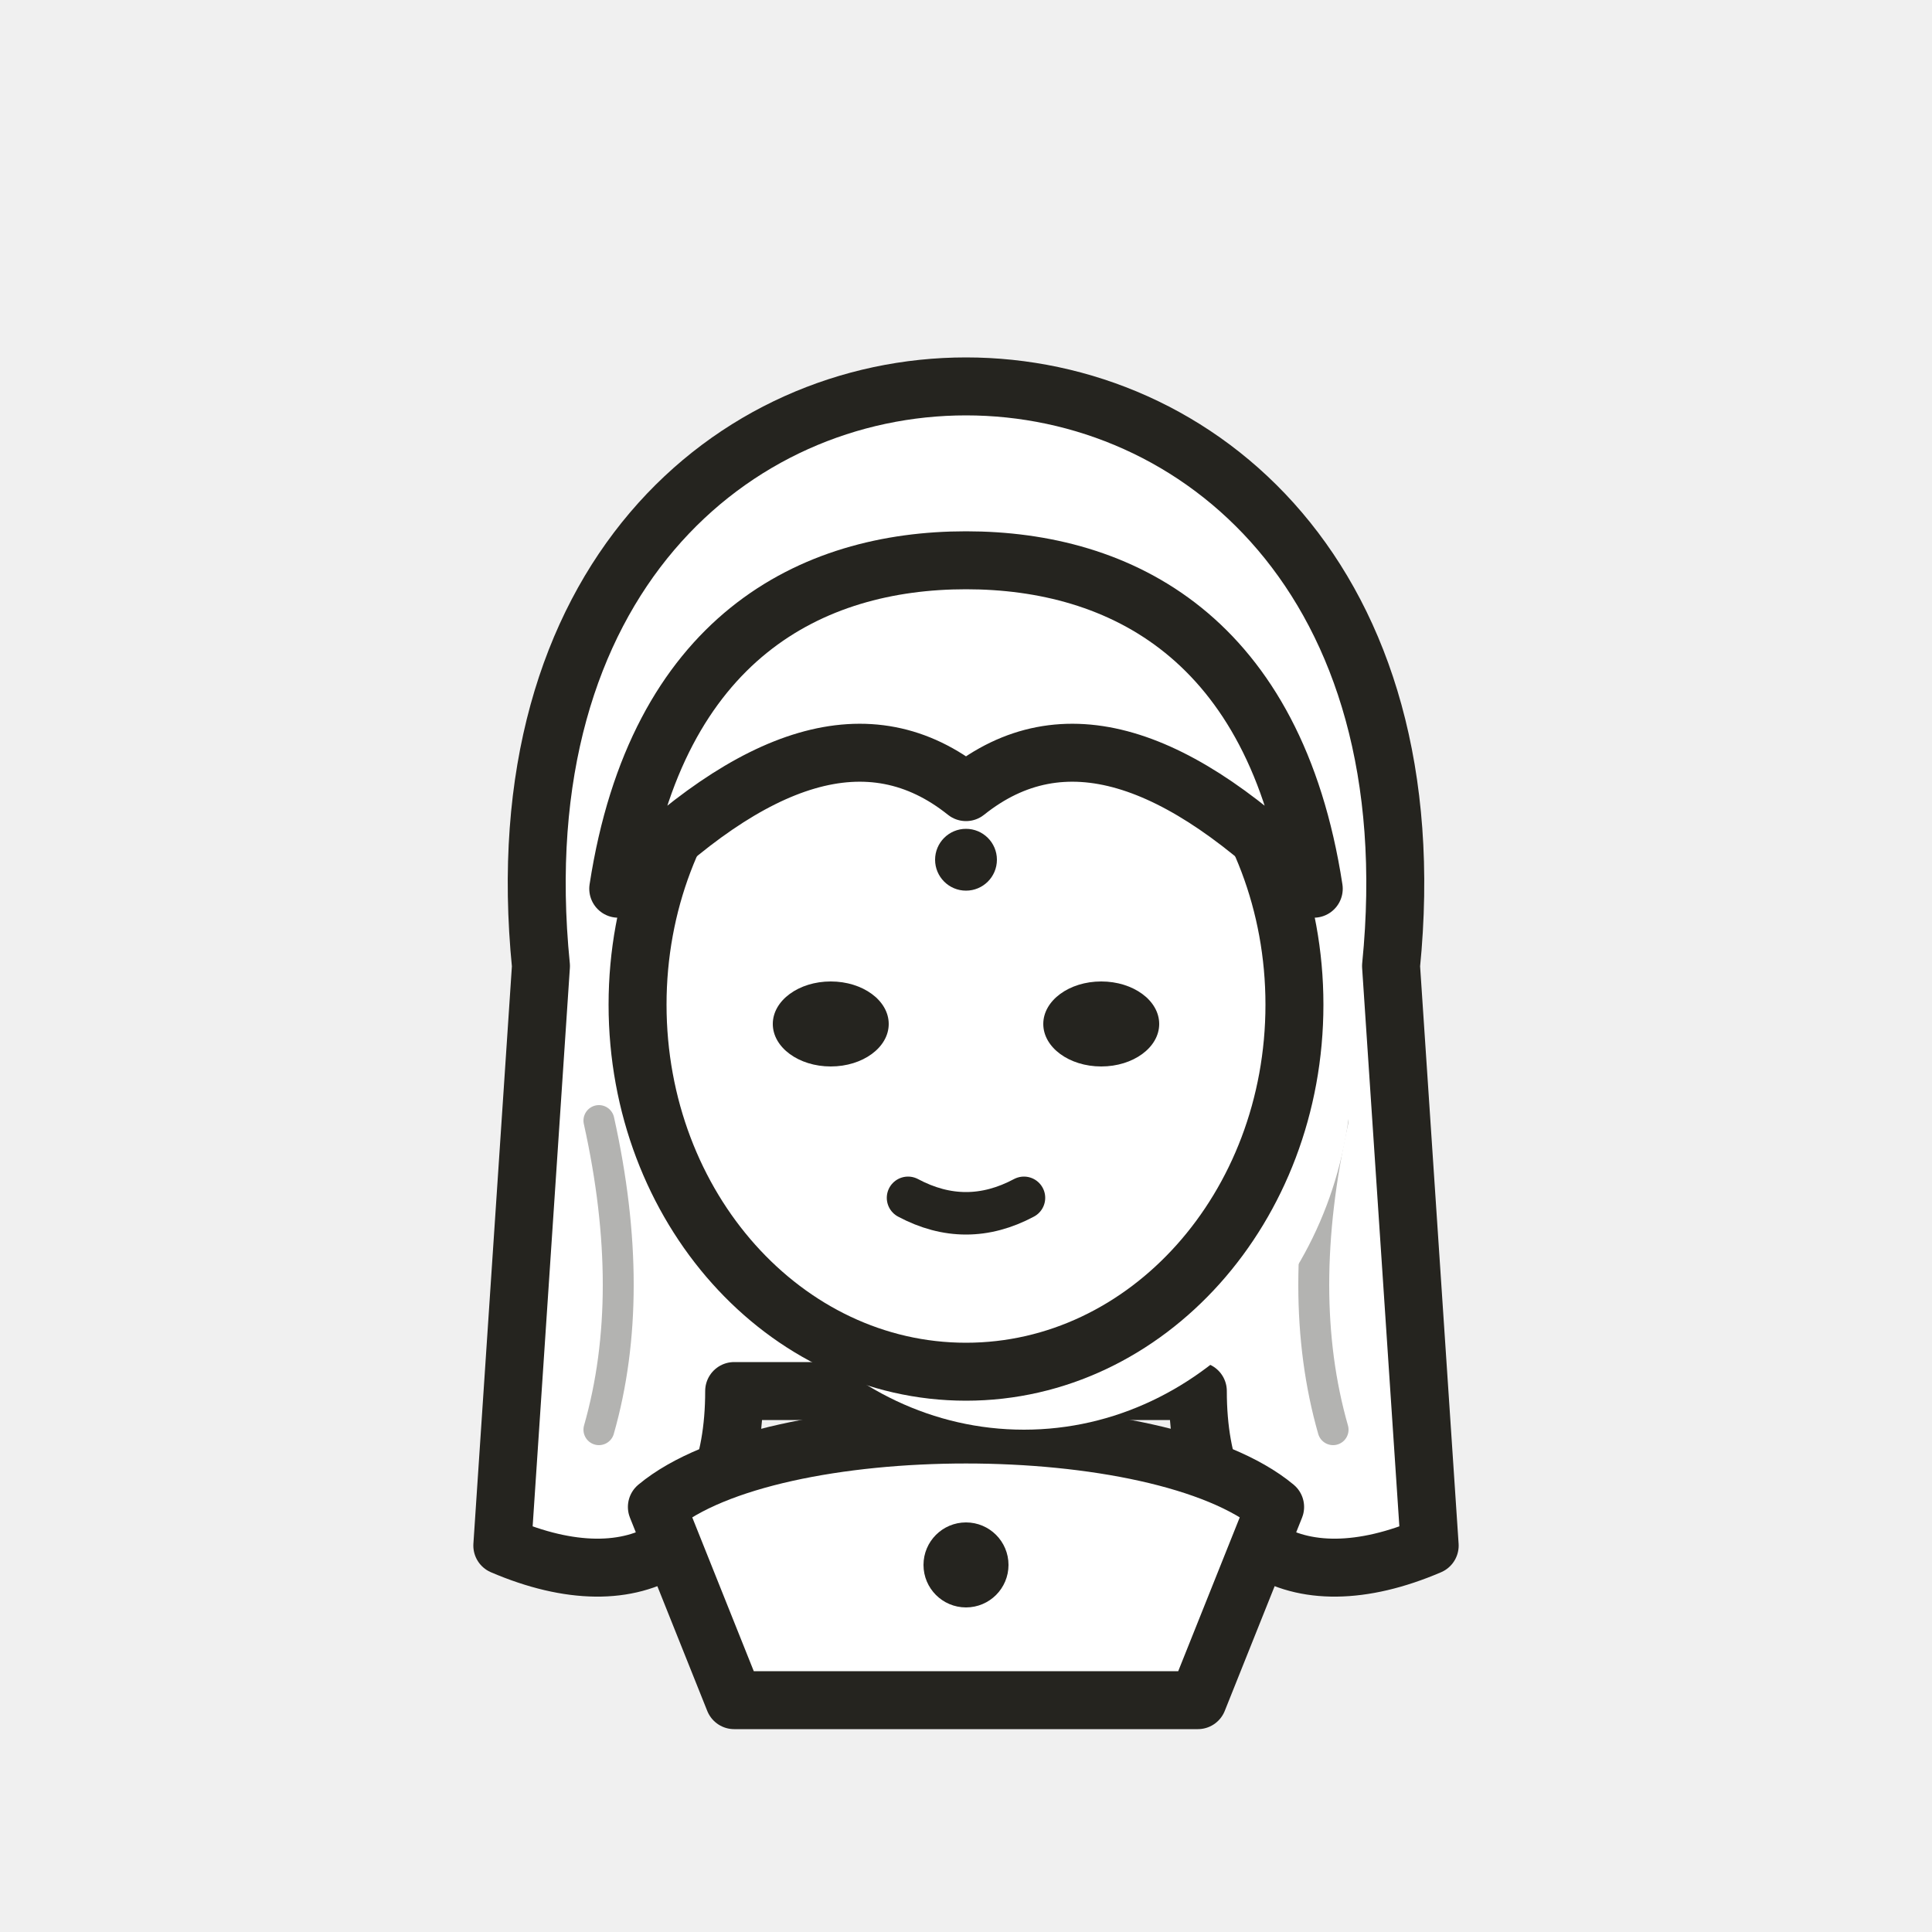
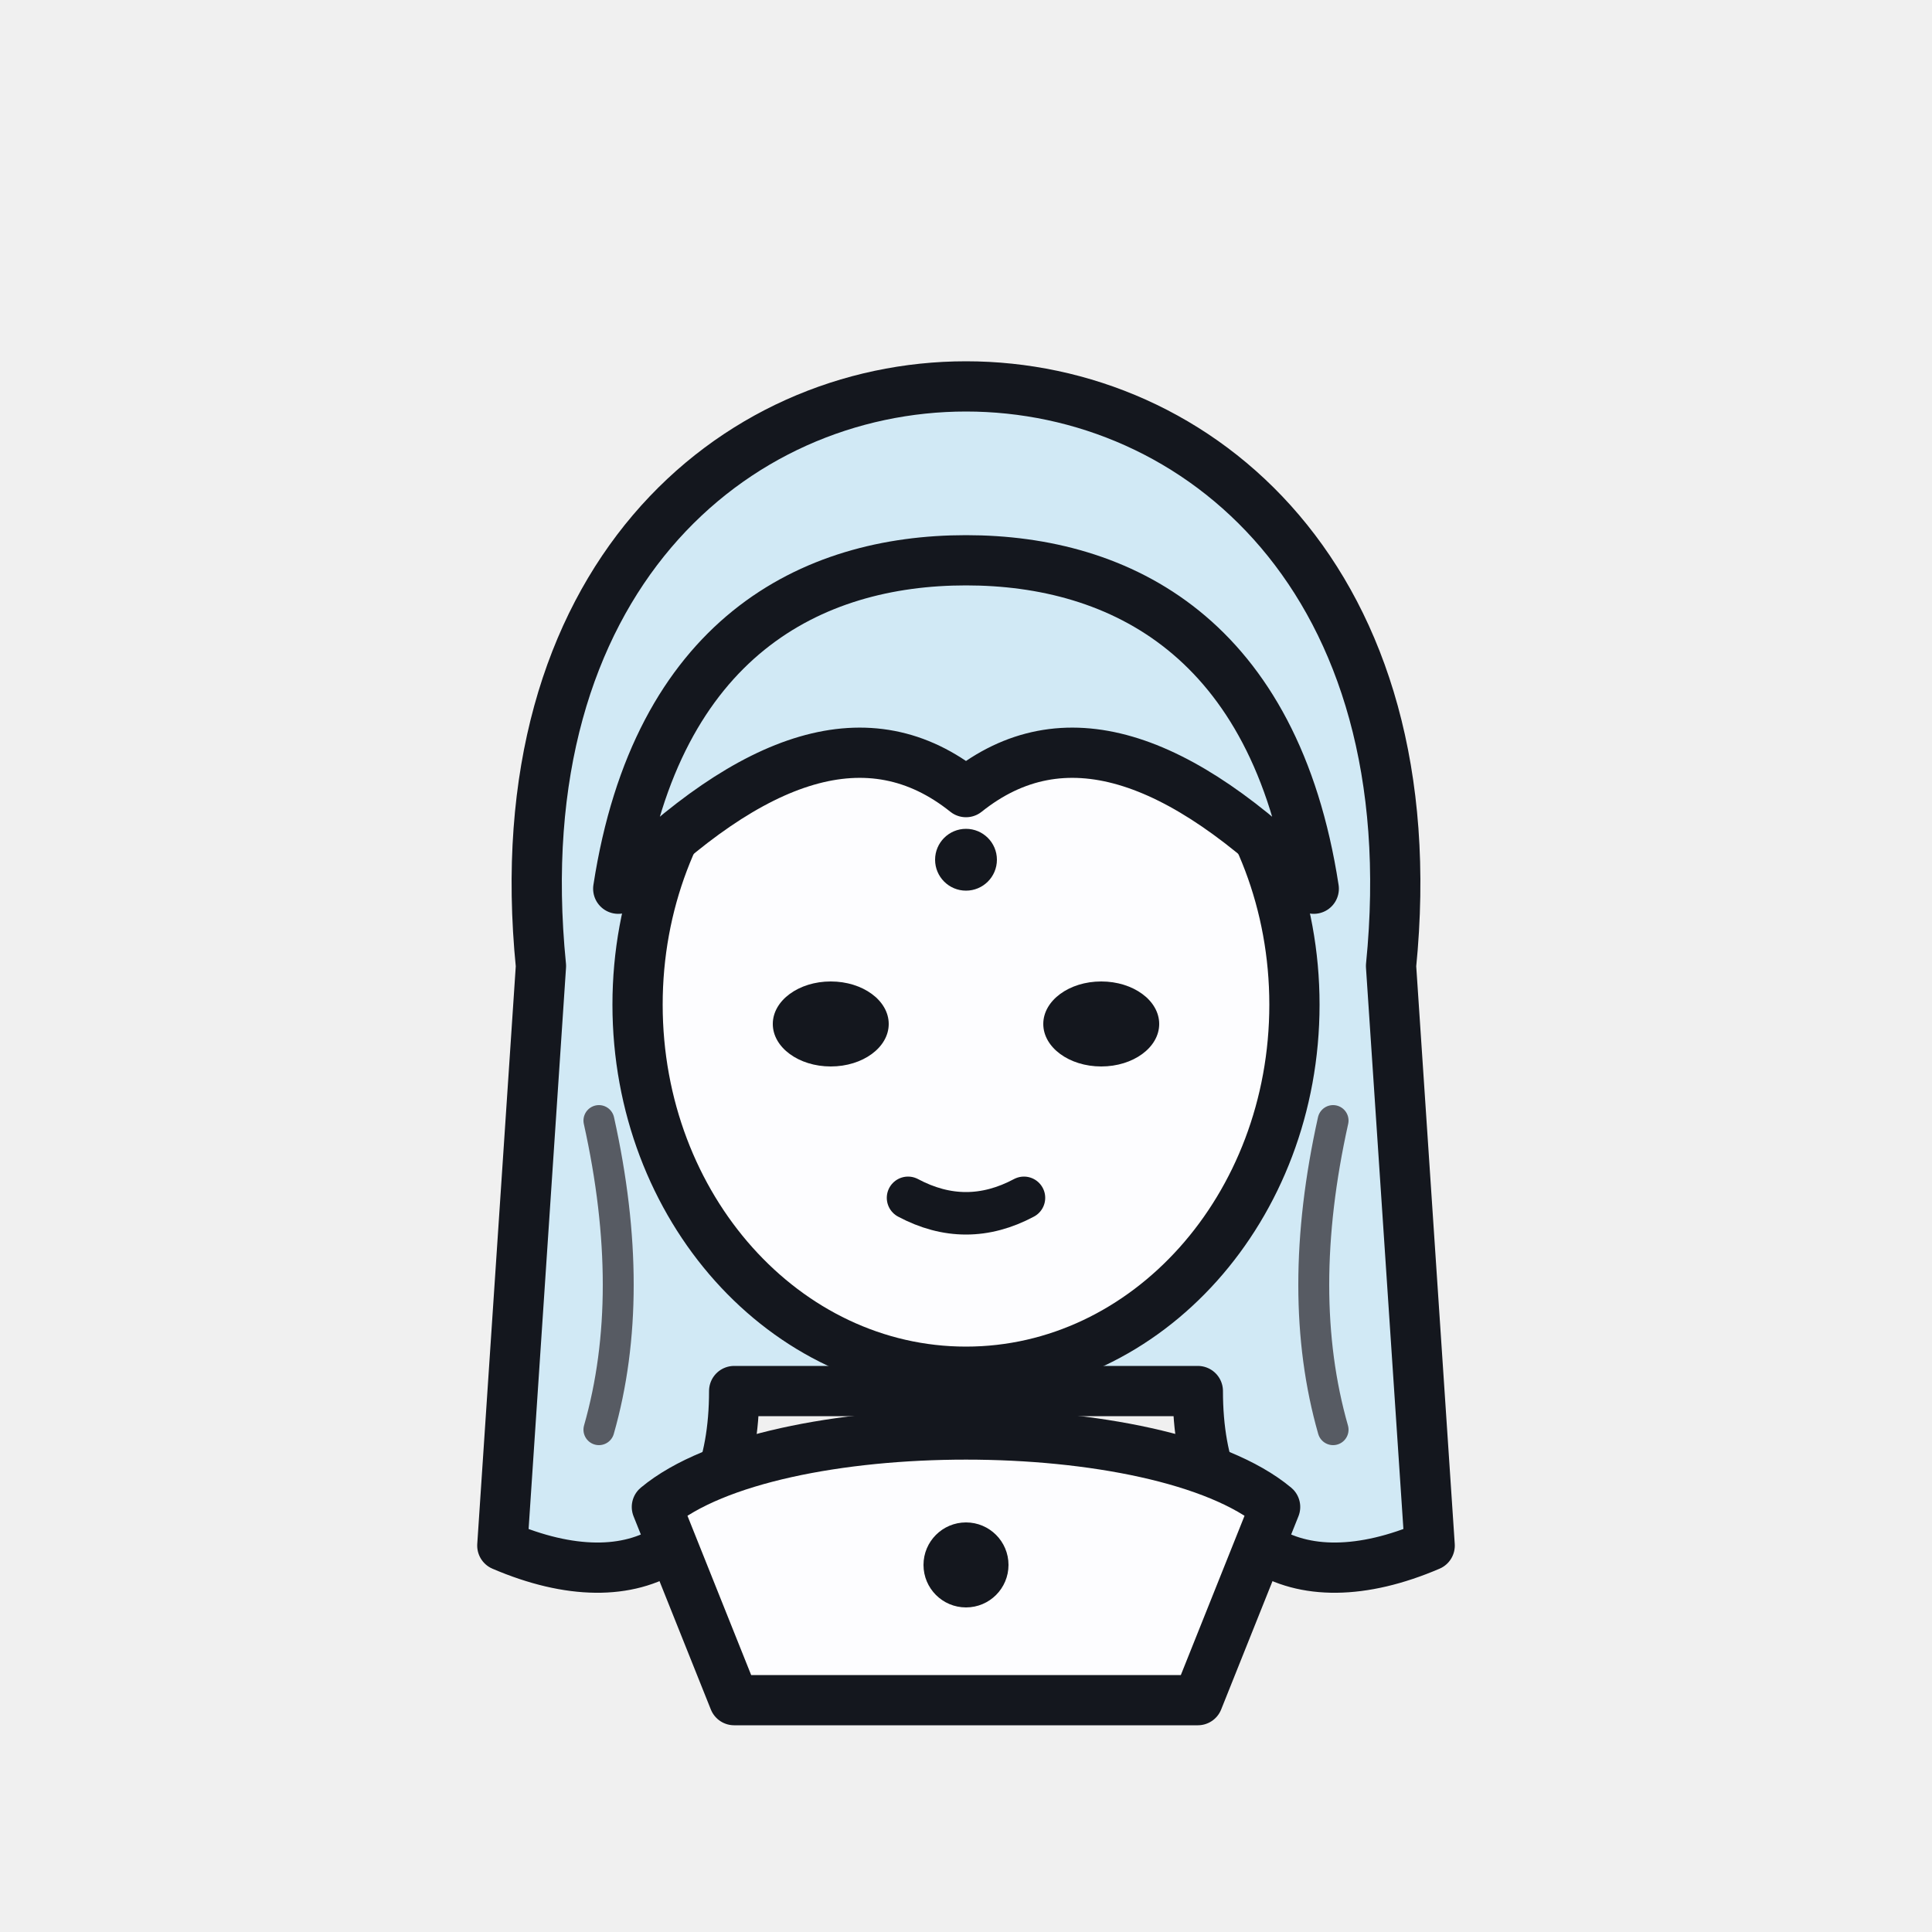
<svg xmlns="http://www.w3.org/2000/svg" viewBox="0 0 100 100">
-   <g stroke="#25241F" stroke-width="3" stroke-linecap="round" stroke-linejoin="round" fill="none">
-     <path d="M28 50 C26 30 38 20 50 20 C62 20 74 30 72 50 L74 80 C67 83 62 80 62 72 L38 72 C38 80 33 83 26 80 Z" fill="#ffffff" stroke="#25241F" />
-     <path d="M31 58 q2 9 0 16 M69 58 q-2 9 0 16" stroke-width="1.6" opacity="0.35" />
-     <path d="M34 78 C40 73 60 73 66 78 L62 88 H38 Z" fill="#ffffff" stroke="#25241F" />
-     <circle cx="50" cy="81" r="2.2" fill="#25241F" stroke="none" />
-     <ellipse cx="53" cy="55" rx="17" ry="19" fill="#ffffff" stroke="none" />
-     <ellipse cx="50" cy="52" rx="17" ry="19" fill="#ffffff" stroke="#25241F" />
-     <path d="M32 46 C34 33 42 29 50 29 C58 29 66 33 68 46 C61 39 55 37 50 41 C45 37 39 39 32 46 Z" fill="#ffffff" stroke="#25241F" />
-     <circle cx="50" cy="44.5" r="1.6" fill="#25241F" stroke="none" />
-     <ellipse cx="43" cy="53" rx="3" ry="2.2" fill="#25241F" stroke="none" />
-     <ellipse cx="57" cy="53" rx="3" ry="2.2" fill="#25241F" stroke="none" />
-     <path d="M47 62 q3 1.6 6 0" stroke="#25241F" stroke-width="2.2" />
+   <g stroke="#14171e" stroke-width="2.6" stroke-linecap="round" stroke-linejoin="round" fill="none">
+     <path d="M28 50 C26 30 38 20 50 20 C62 20 74 30 72 50 L74 80 C67 83 62 80 62 72 L38 72 C38 80 33 83 26 80 Z" fill="#d1e9f5" stroke="#14171e" stroke-width="2.6" />
+     <path d="M31 58 q2 9 0 16 M69 58 q-2 9 0 16" stroke-width="1.6" stroke="#575b63" />
+     <path d="M34 78 C40 73 60 73 66 78 L62 88 H38 Z" fill="#fdfdff" stroke="#14171e" stroke-width="2.6" />
+     <circle cx="50" cy="81" r="2.2" fill="#14171e" stroke="none" />
+     <ellipse cx="50" cy="52" rx="17" ry="19" fill="#fdfdff" stroke="#14171e" stroke-width="2.6" />
+     <path d="M32 46 C34 33 42 29 50 29 C58 29 66 33 68 46 C61 39 55 37 50 41 C45 37 39 39 32 46 Z" fill="#d1e9f5" stroke="#14171e" stroke-width="2.6" />
+     <circle cx="50" cy="44.5" r="1.6" fill="#14171e" stroke="none" />
+     <ellipse cx="43" cy="53" rx="3" ry="2.2" fill="#14171e" stroke="none" />
+     <ellipse cx="57" cy="53" rx="3" ry="2.2" fill="#14171e" stroke="none" />
+     <path d="M47 62 q3 1.6 6 0" stroke="#14171e" stroke-width="2.2" />
  </g>
</svg>
